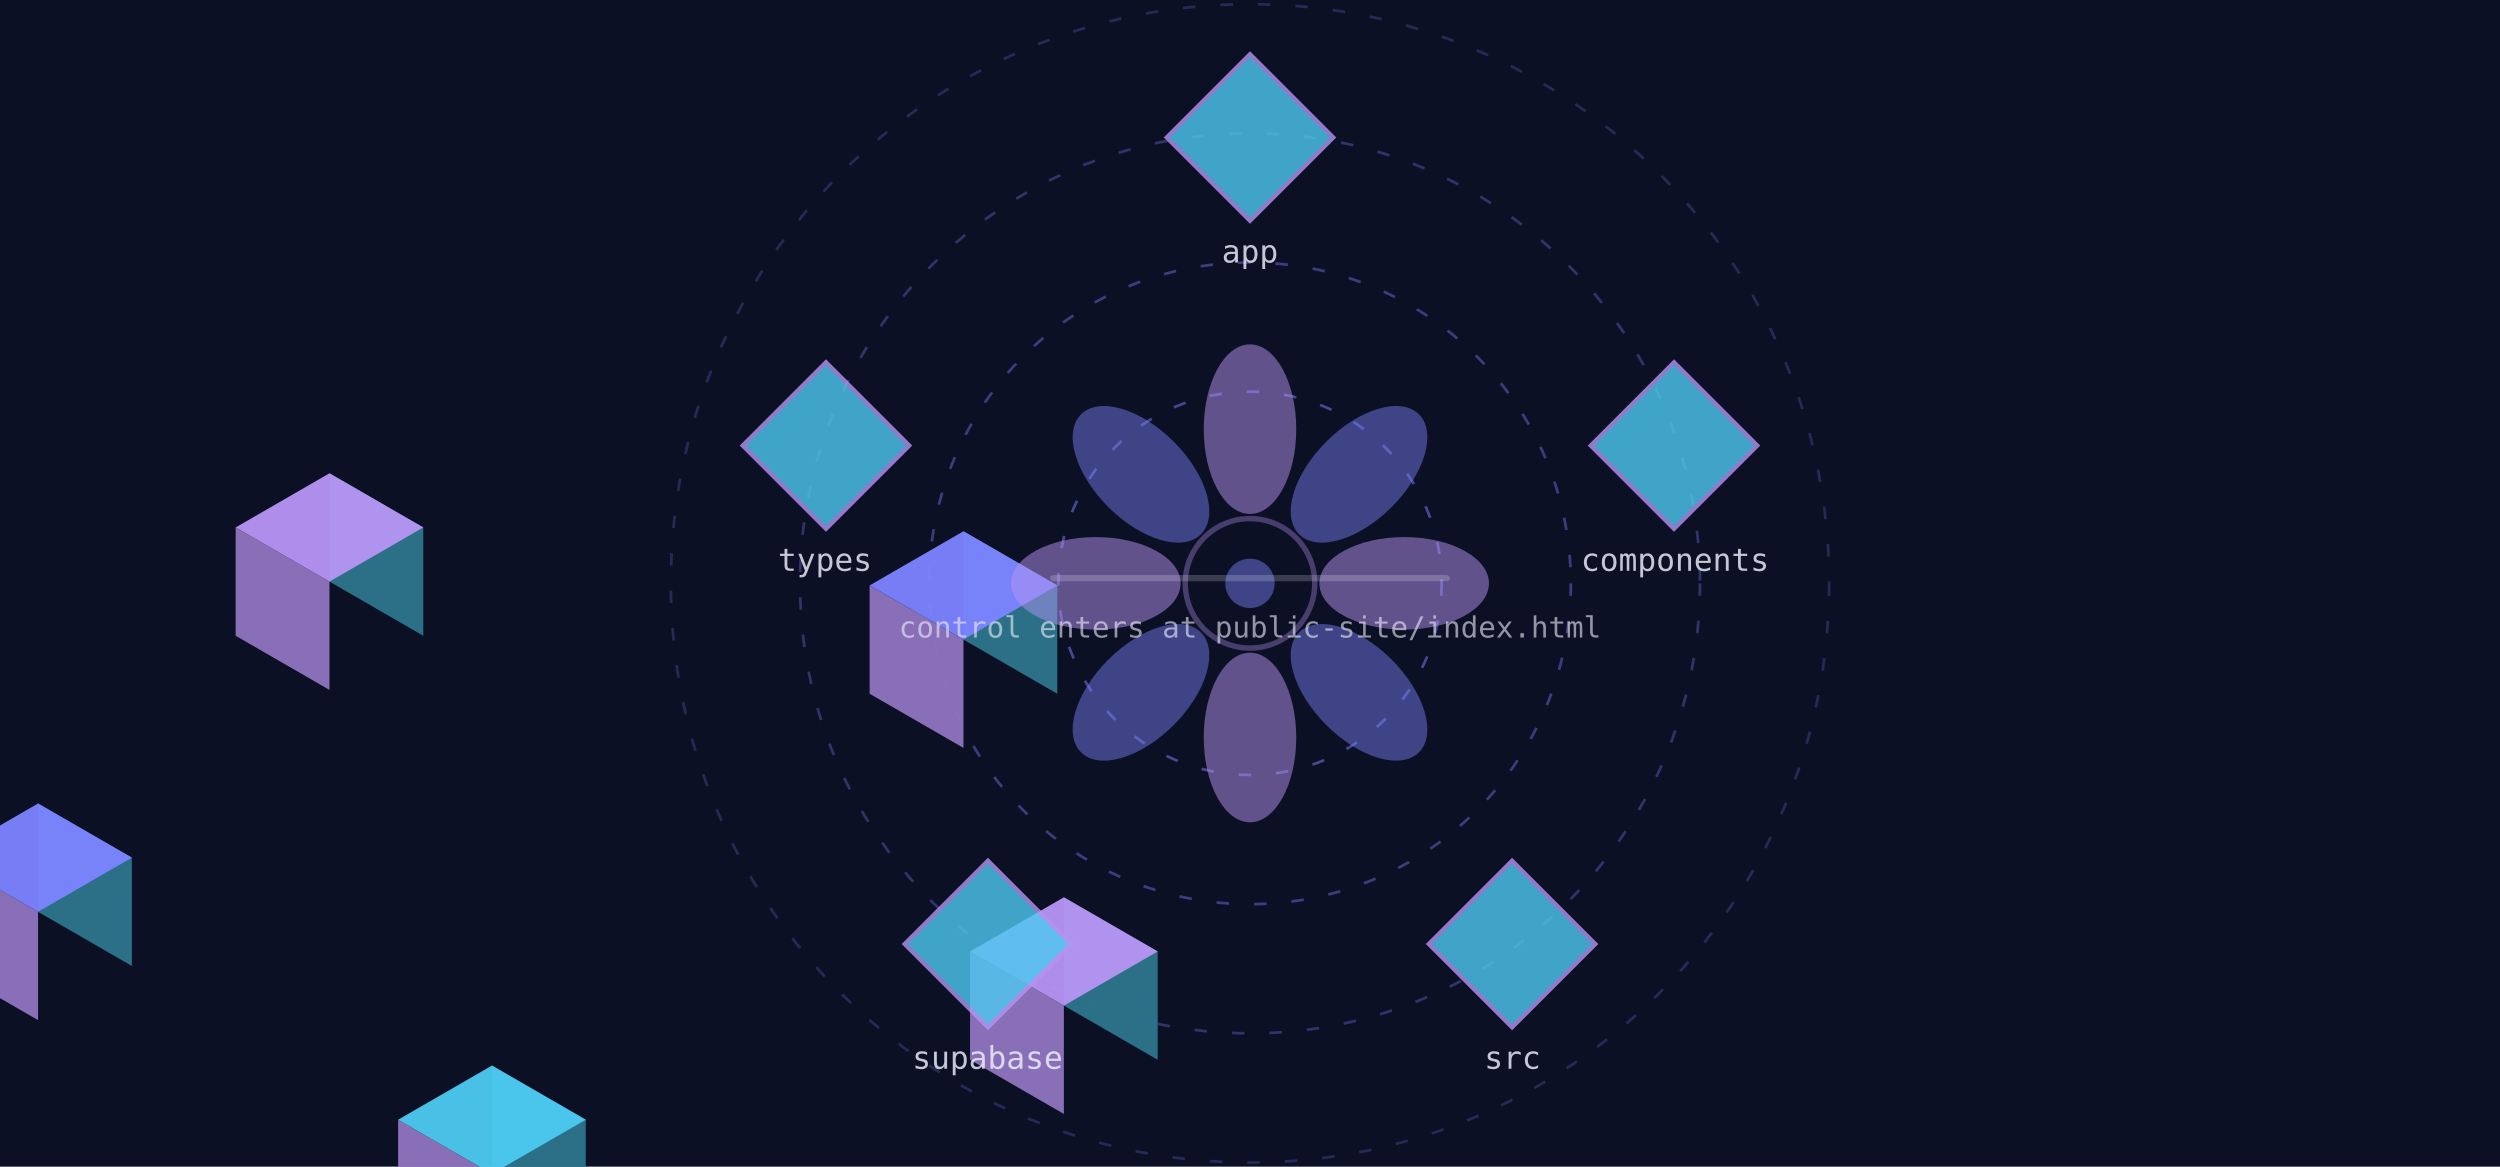
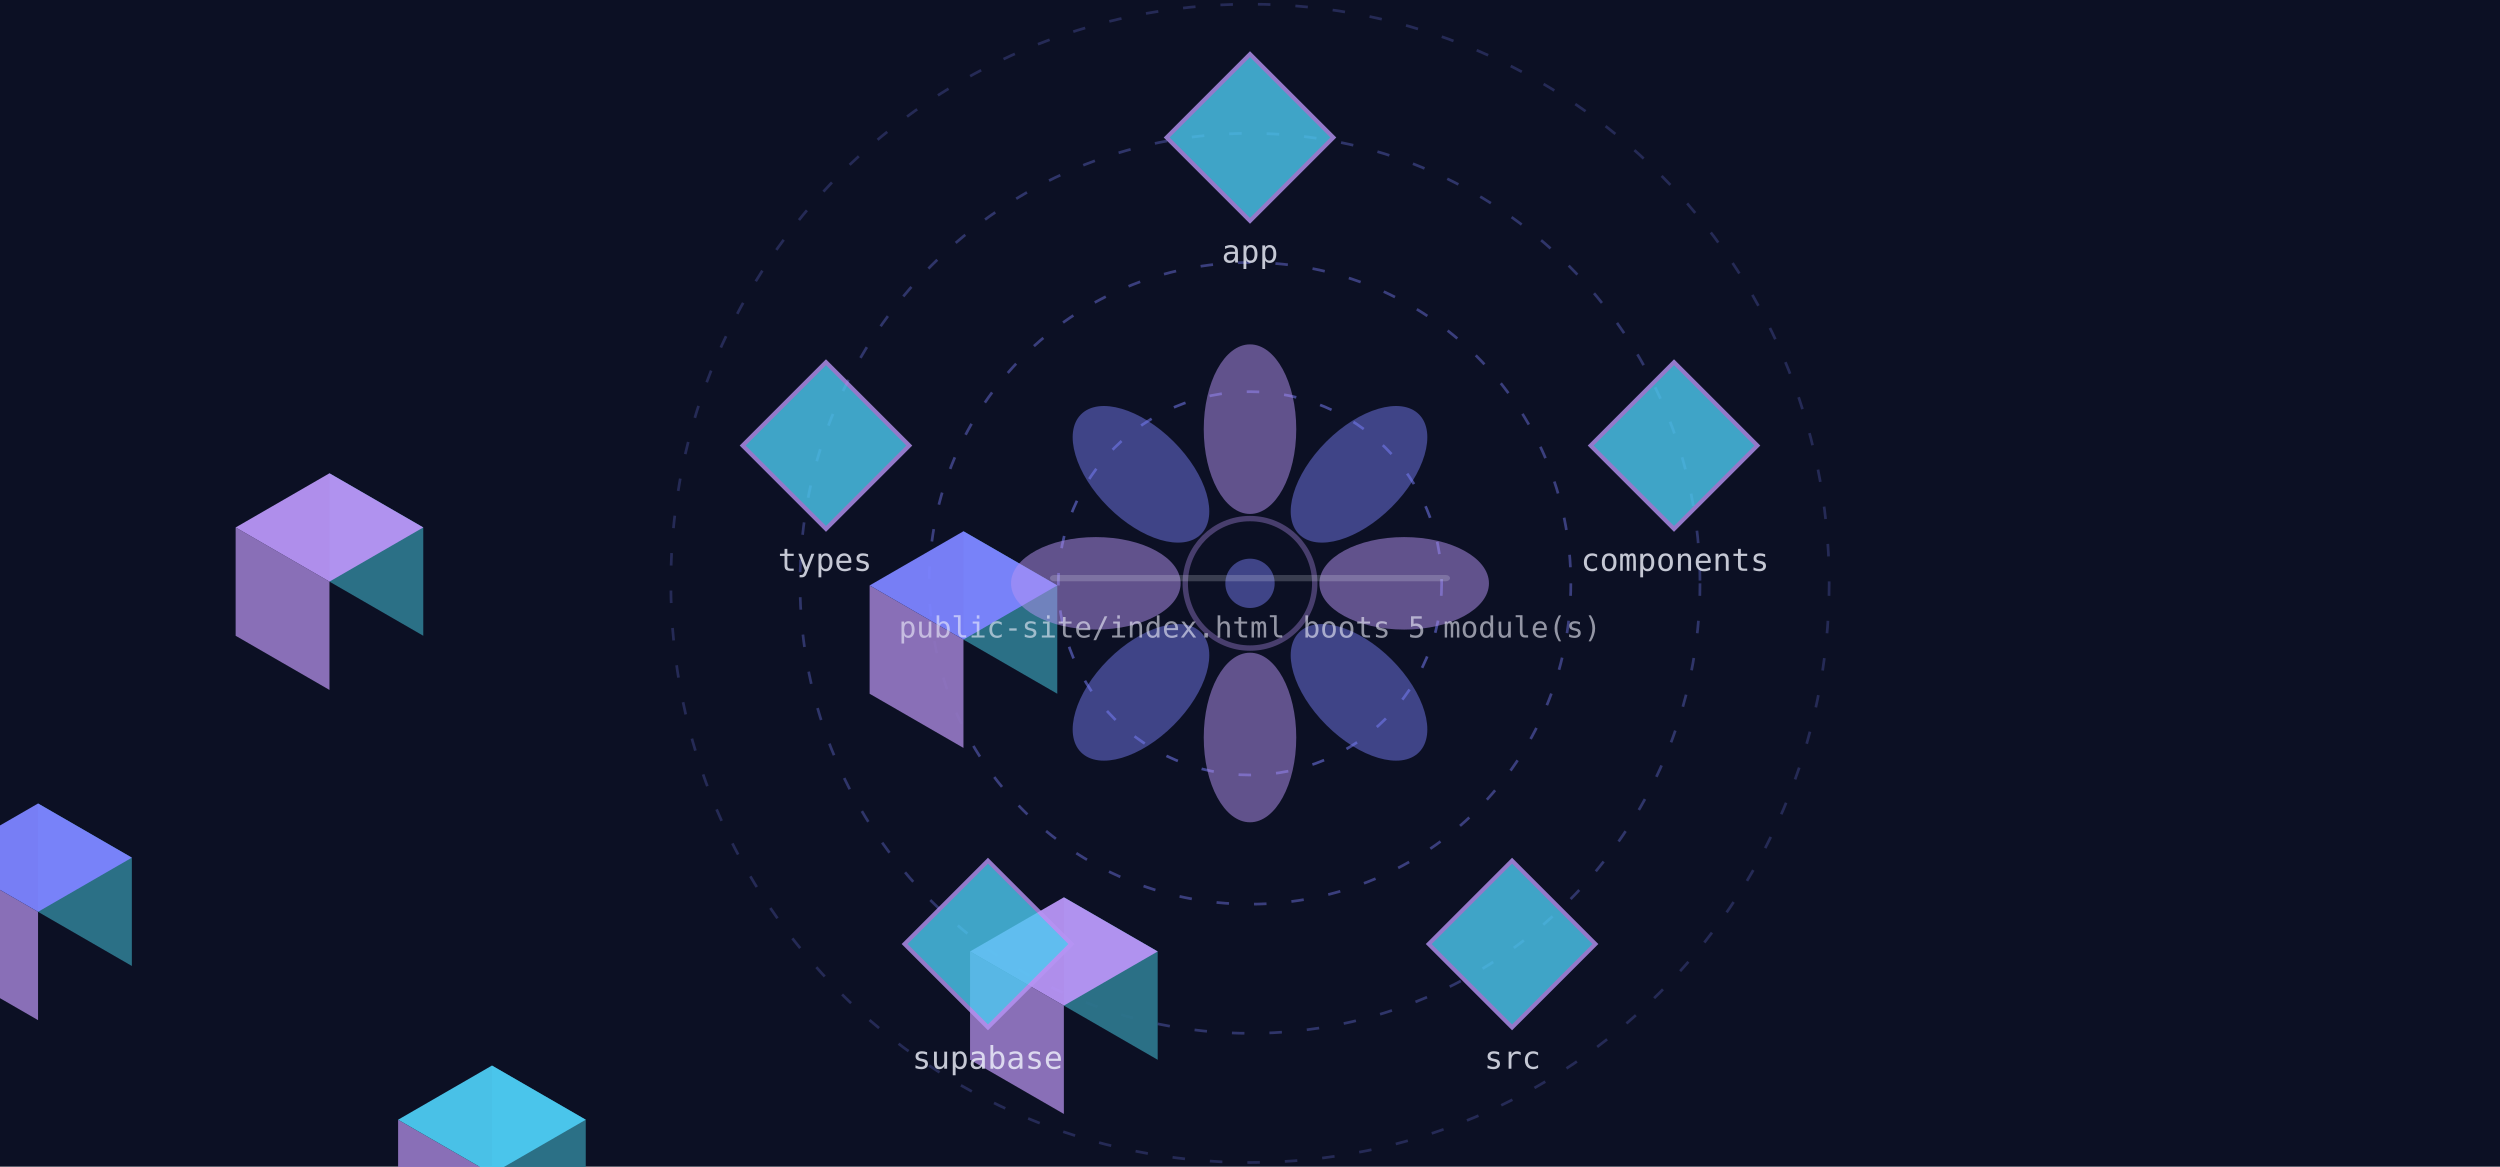
<svg xmlns="http://www.w3.org/2000/svg" viewBox="0 0 1200 560" width="1200" height="560" role="img" aria-label="BrandCrossover workflow">
  <rect width="1200" height="560" fill="#0c1024" />
  <defs>
    <linearGradient id="gk" x1="0" y1="0" x2="1" y2="1">
      <stop offset="0%" stop-color="#7c83ff" />
      <stop offset="100%" stop-color="#b794f4" />
    </linearGradient>
  </defs>
  <circle cx="600.00" cy="280.00" r="92.00" fill="none" stroke="rgba(124,131,255,0.500)" stroke-width="1.30" opacity="1.00" stroke-dasharray="6 12" />
  <g>
    <circle cx="600.00" cy="280.00" r="92.00" fill="none" stroke="#4cc9f0" stroke-width="2.60" opacity="0.00" />
    <animate attributeName="opacity" values="0;0.85;0" dur="18.6s" begin="0.0s" repeatCount="indefinite" />
  </g>
  <circle cx="600.00" cy="280.00" r="154.00" fill="none" stroke="rgba(124,131,255,0.410)" stroke-width="1.30" opacity="1.00" stroke-dasharray="6 12" />
  <g>
    <circle cx="600.00" cy="280.00" r="154.00" fill="none" stroke="#4cc9f0" stroke-width="2.60" opacity="0.00" />
    <animate attributeName="opacity" values="0;0.85;0" dur="18.6s" begin="0.6s" repeatCount="indefinite" />
  </g>
  <circle cx="600.00" cy="280.00" r="216.00" fill="none" stroke="rgba(124,131,255,0.320)" stroke-width="1.30" opacity="1.00" stroke-dasharray="6 12" />
  <g>
    <circle cx="600.00" cy="280.00" r="216.00" fill="none" stroke="#4cc9f0" stroke-width="2.60" opacity="0.00" />
    <animate attributeName="opacity" values="0;0.85;0" dur="18.6s" begin="1.2s" repeatCount="indefinite" />
  </g>
  <circle cx="600.00" cy="280.00" r="278.00" fill="none" stroke="rgba(124,131,255,0.230)" stroke-width="1.30" opacity="1.00" stroke-dasharray="6 12" />
  <g>
    <circle cx="600.00" cy="280.00" r="278.00" fill="none" stroke="#4cc9f0" stroke-width="2.60" opacity="0.00" />
    <animate attributeName="opacity" values="0;0.85;0" dur="18.6s" begin="1.8s" repeatCount="indefinite" />
  </g>
  <polygon points="462.46,307.00 507.49,333.00 507.49,281.00 462.46,255.00" fill="#2c758b" opacity="0.95" />
  <polygon points="417.42,333.00 462.46,359.00 462.46,307.00 417.42,281.00" fill="#8f73be" opacity="0.95" />
  <polygon points="462.46,255.00 507.49,281.00 462.46,307.00 417.42,281.00" fill="#7c83ff" opacity="0.95" />
  <text x="600" y="126" font-family="ui-monospace,Menlo,monospace" font-size="15" fill="rgba(238,240,251,0.820)" text-anchor="middle">app</text>
  <g>
    <polygon points="600.00,26.00 640.00,66.00 600.00,106.00 560.00,66.00" fill="#4cc9f0" opacity="0.80" stroke="#b794f4" stroke-width="2" />
    <animate attributeName="opacity" values="0.25;1.0;0.25" dur="18.6s" begin="0.0s" repeatCount="indefinite" />
  </g>
  <polygon points="510.66,482.70 555.69,508.70 555.69,456.70 510.66,430.70" fill="#2c758b" opacity="0.95" />
  <polygon points="465.62,508.70 510.66,534.70 510.66,482.70 465.62,456.70" fill="#8f73be" opacity="0.95" />
  <polygon points="510.66,430.70 555.69,456.70 510.66,482.70 465.62,456.70" fill="#b794f4" opacity="0.95" />
  <text x="804" y="274" font-family="ui-monospace,Menlo,monospace" font-size="15" fill="rgba(238,240,251,0.820)" text-anchor="middle">components</text>
  <g>
    <polygon points="803.53,173.87 843.53,213.87 803.53,253.87 763.53,213.87" fill="#4cc9f0" opacity="0.80" stroke="#b794f4" stroke-width="2" />
    <animate attributeName="opacity" values="0.25;1.0;0.25" dur="18.6s" begin="3.72s" repeatCount="indefinite" />
  </g>
  <polygon points="236.13,563.46 281.16,589.46 281.16,537.46 236.13,511.46" fill="#2c758b" opacity="0.95" />
  <polygon points="191.09,589.46 236.13,615.46 236.13,563.46 191.09,537.46" fill="#8f73be" opacity="0.95" />
  <polygon points="236.13,511.46 281.16,537.46 236.13,563.46 191.09,537.46" fill="#4cc9f0" opacity="0.95" />
  <text x="726" y="513" font-family="ui-monospace,Menlo,monospace" font-size="15" fill="rgba(238,240,251,0.820)" text-anchor="middle">src</text>
  <g>
    <polygon points="725.79,413.13 765.79,453.13 725.79,493.13 685.79,453.13" fill="#4cc9f0" opacity="0.80" stroke="#b794f4" stroke-width="2" />
    <animate attributeName="opacity" values="0.25;1.0;0.25" dur="18.6s" begin="7.44s" repeatCount="indefinite" />
  </g>
  <polygon points="18.26,437.67 63.29,463.67 63.29,411.67 18.26,385.67" fill="#2c758b" opacity="0.95" />
  <polygon points="-26.77,463.67 18.26,489.67 18.26,437.67 -26.77,411.67" fill="#8f73be" opacity="0.95" />
  <polygon points="18.26,385.67 63.29,411.67 18.26,437.67 -26.77,411.67" fill="#7c83ff" opacity="0.95" />
  <text x="474" y="513" font-family="ui-monospace,Menlo,monospace" font-size="15" fill="rgba(238,240,251,0.820)" text-anchor="middle">supabase</text>
  <g>
    <polygon points="474.21,413.13 514.21,453.13 474.21,493.13 434.21,453.13" fill="#4cc9f0" opacity="0.80" stroke="#b794f4" stroke-width="2" />
    <animate attributeName="opacity" values="0.25;1.0;0.25" dur="18.6s" begin="11.16s" repeatCount="indefinite" />
  </g>
  <polygon points="158.14,279.17 203.17,305.17 203.17,253.17 158.14,227.17" fill="#2c758b" opacity="0.95" />
  <polygon points="113.11,305.17 158.14,331.17 158.14,279.17 113.11,253.17" fill="#8f73be" opacity="0.95" />
  <polygon points="158.14,227.17 203.17,253.17 158.14,279.17 113.11,253.17" fill="#b794f4" opacity="0.95" />
  <text x="396" y="274" font-family="ui-monospace,Menlo,monospace" font-size="15" fill="rgba(238,240,251,0.820)" text-anchor="middle">types</text>
  <g>
    <polygon points="396.47,173.87 436.47,213.87 396.47,253.87 356.47,213.87" fill="#4cc9f0" opacity="0.80" stroke="#b794f4" stroke-width="2" />
    <animate attributeName="opacity" values="0.25;1.0;0.25" dur="18.6s" begin="14.88s" repeatCount="indefinite" />
  </g>
  <ellipse cx="600.00" cy="206.00" rx="22.20" ry="40.70" fill="rgba(183,148,244,0.500)" opacity="1.00" transform="rotate(0.0 600.00 206.00)" />
  <ellipse cx="652.33" cy="227.67" rx="22.20" ry="40.70" fill="rgba(124,131,255,0.450)" opacity="1.00" transform="rotate(45.0 652.33 227.67)" />
  <ellipse cx="674.00" cy="280.00" rx="22.20" ry="40.70" fill="rgba(183,148,244,0.500)" opacity="1.00" transform="rotate(90.0 674.00 280.00)" />
  <ellipse cx="652.33" cy="332.33" rx="22.20" ry="40.70" fill="rgba(124,131,255,0.450)" opacity="1.00" transform="rotate(135.0 652.33 332.33)" />
  <ellipse cx="600.00" cy="354.00" rx="22.20" ry="40.70" fill="rgba(183,148,244,0.500)" opacity="1.00" transform="rotate(180.0 600.00 354.00)" />
  <ellipse cx="547.67" cy="332.33" rx="22.20" ry="40.70" fill="rgba(124,131,255,0.450)" opacity="1.00" transform="rotate(225.0 547.67 332.33)" />
  <ellipse cx="526.00" cy="280.00" rx="22.20" ry="40.70" fill="rgba(183,148,244,0.500)" opacity="1.00" transform="rotate(270.0 526.00 280.00)" />
  <ellipse cx="547.67" cy="227.67" rx="22.20" ry="40.70" fill="rgba(124,131,255,0.450)" opacity="1.00" transform="rotate(315.0 547.67 227.67)" />
  <circle cx="600.00" cy="280.00" r="31.08" fill="none" stroke="rgba(183,148,244,0.500)" stroke-width="2.59" opacity="0.70" />
  <circle cx="600.00" cy="280.00" r="11.84" fill="rgba(124,131,255,0.450)" opacity="1.00" />
  <rect x="504.00" y="276.00" width="192.00" height="3.00" rx="2.00" fill="rgba(238,240,251,0.200)" opacity="1.00" />
-   <text x="600" y="306" font-family="ui-monospace,Menlo,monospace" font-size="14" fill="rgba(238,240,251,0.600)" text-anchor="middle">control enters at public-site/index.html</text>
+   <text x="600" y="306" font-family="ui-monospace,Menlo,monospace" font-size="14" fill="rgba(238,240,251,0.600)" text-anchor="middle">public-site/index.html boots 5 module(s)</text>
</svg>
